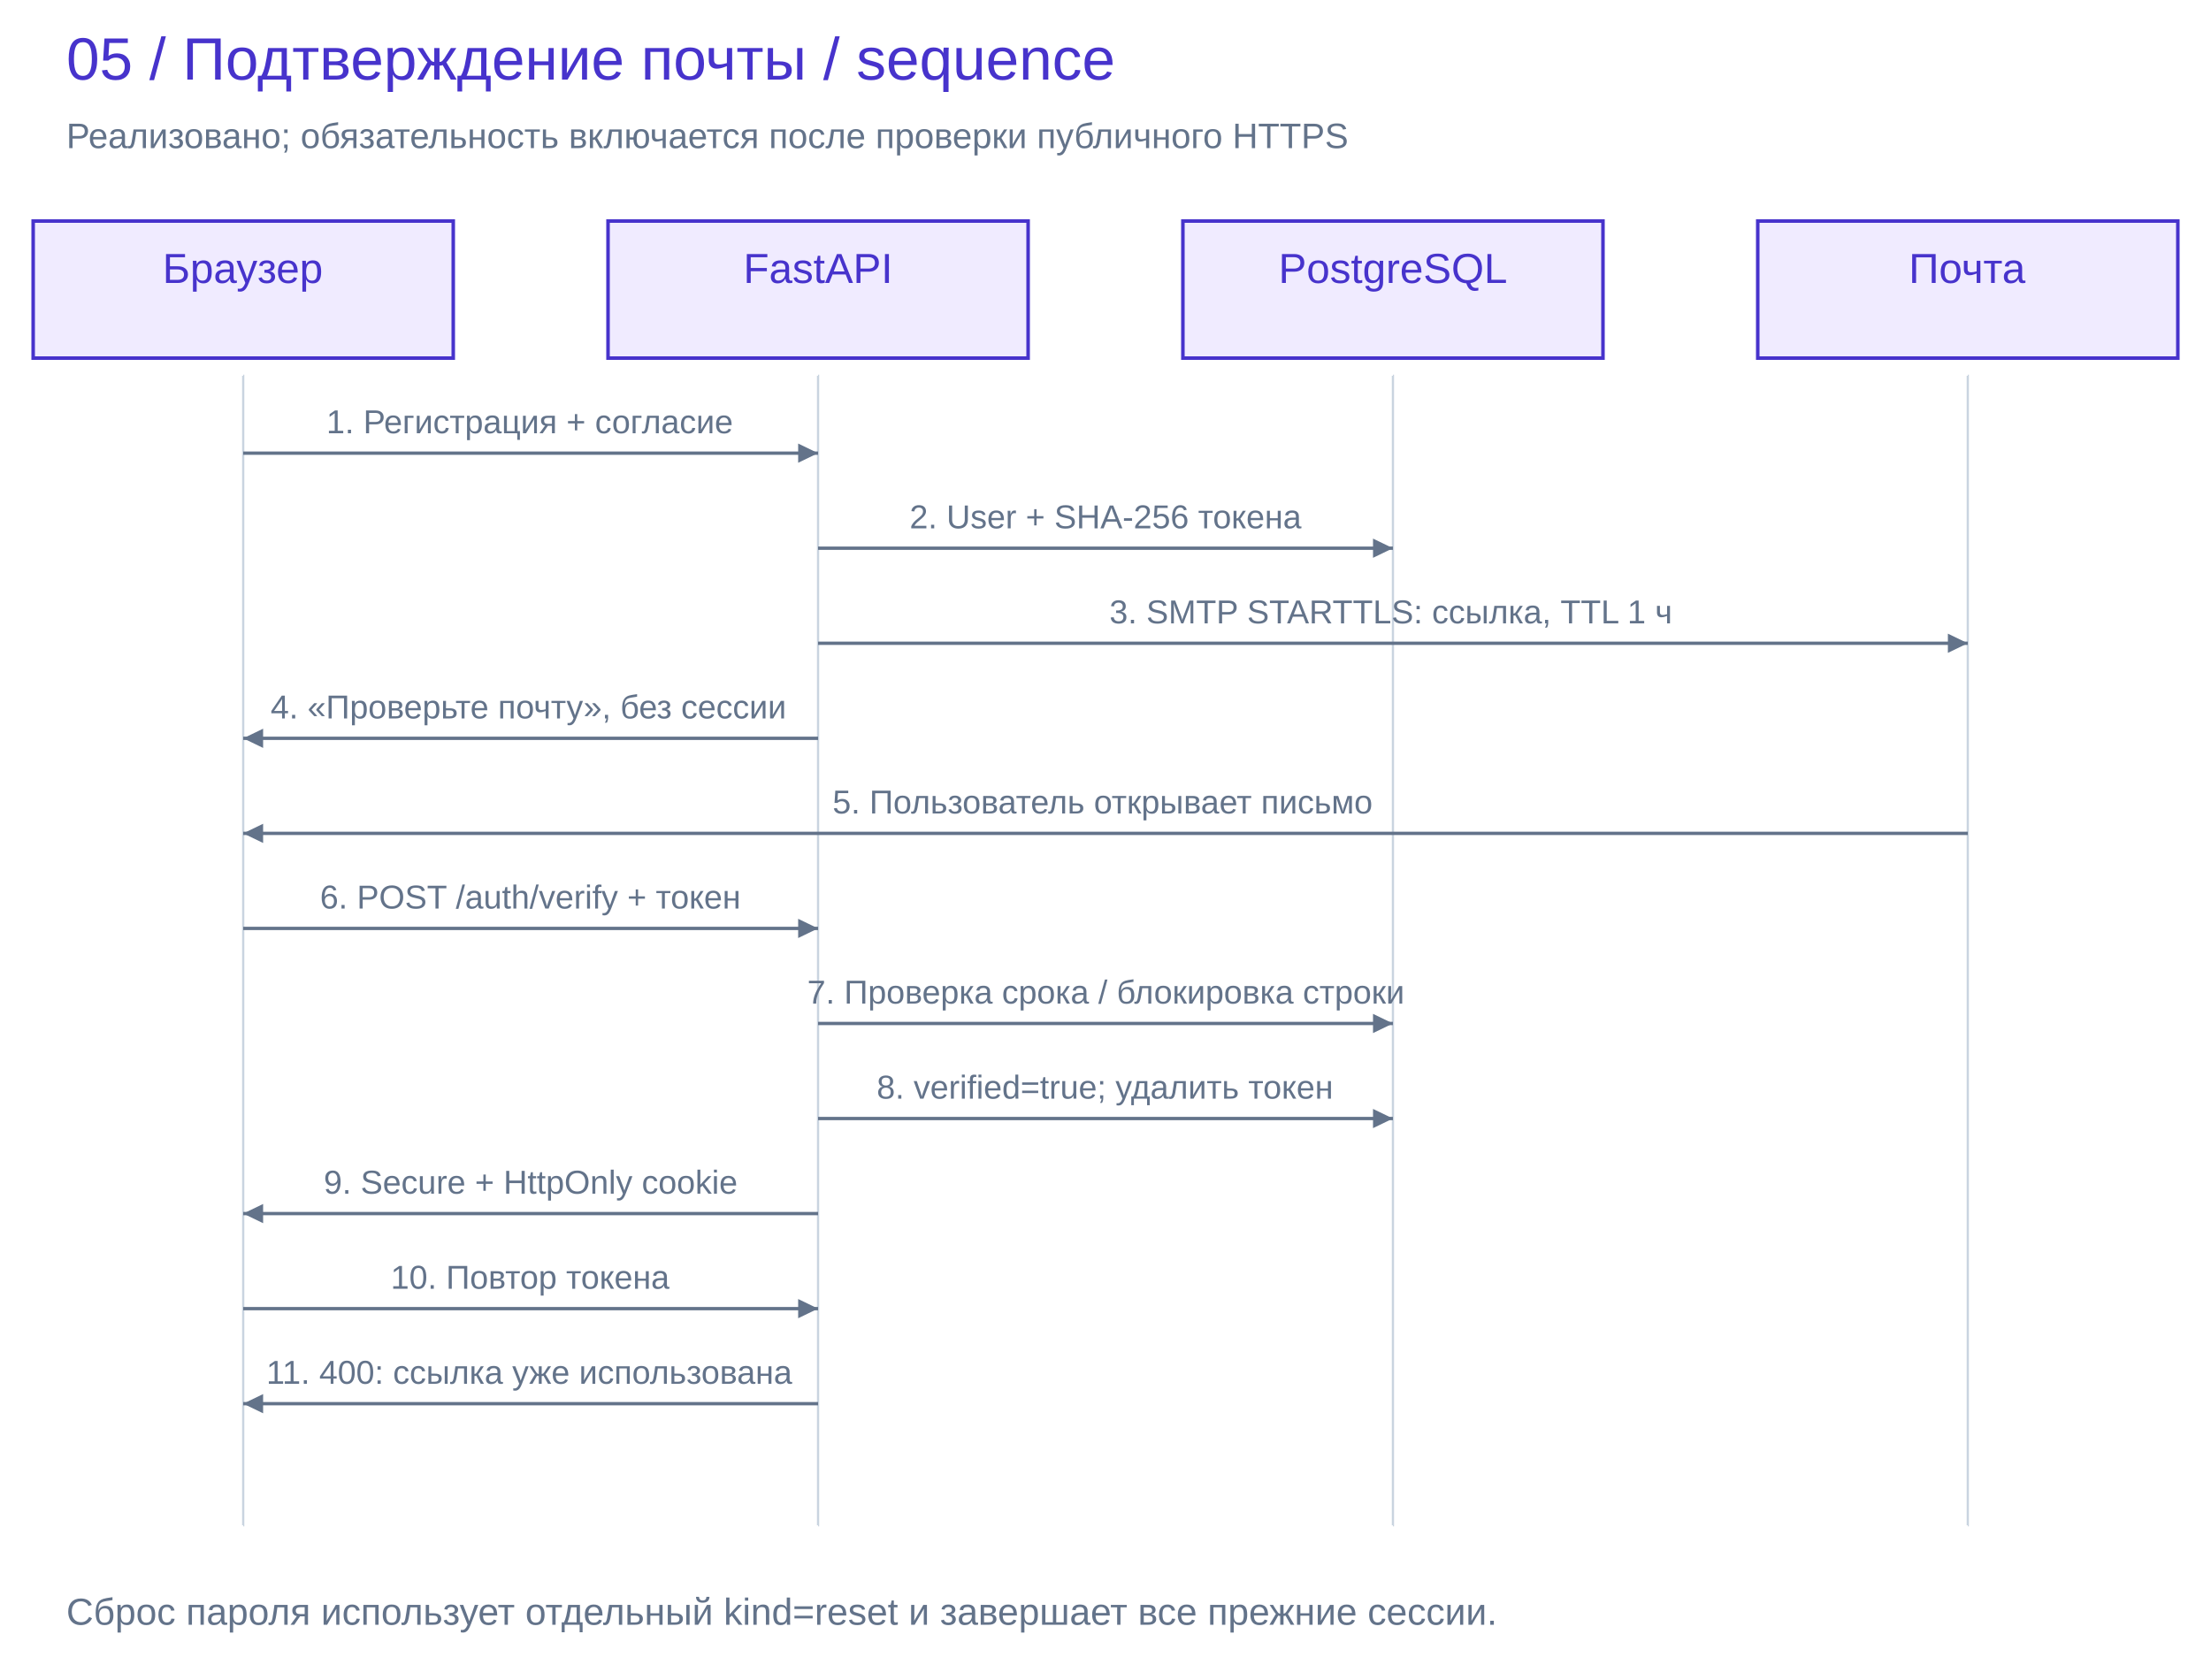
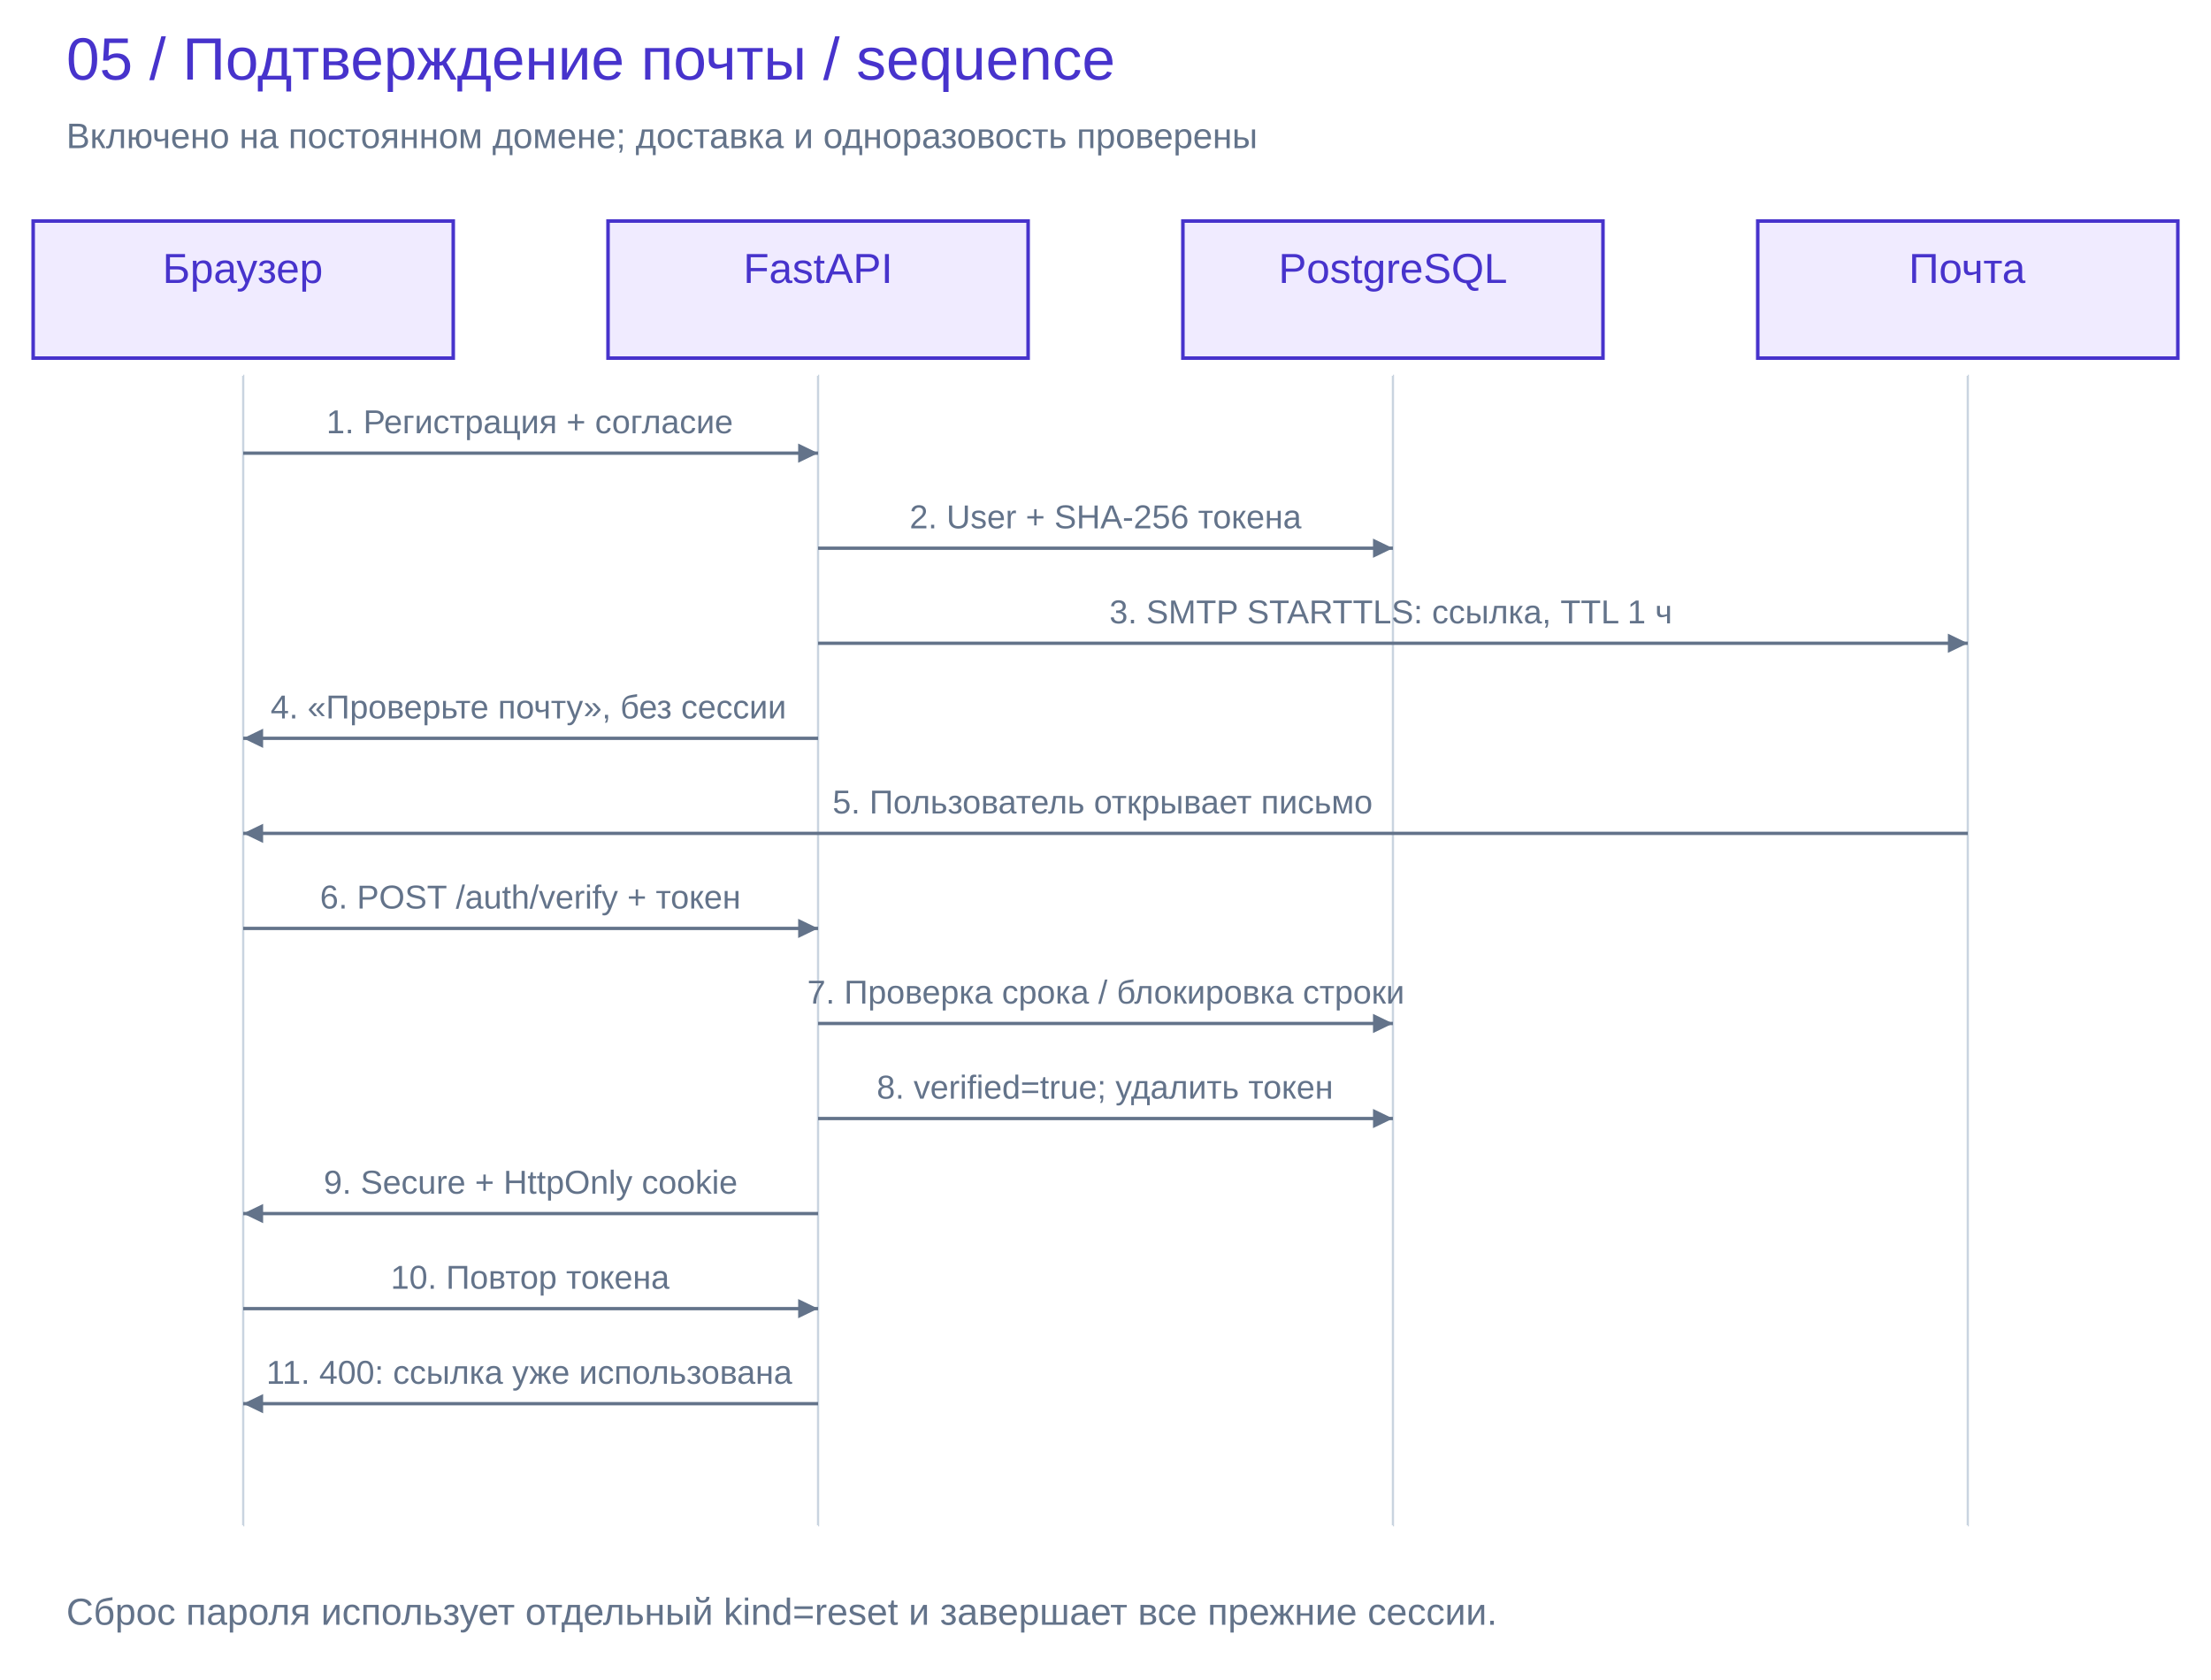
<svg xmlns="http://www.w3.org/2000/svg" width="1000" height="760" preserveAspectRatio="xMinYMin meet" viewBox="0 0 1000 760" version="1.0" fill-rule="evenodd">
  <clipPath id="clip">
    <rect x="0" y="0" width="1000" height="760" />
  </clipPath>
  <g id="group" transform="scale(1,-1) translate(0,-760)" style="clip-path: url(#clip)">
    <g transform="">
      <rect x="0" y="0" width="1000" height="760" style="stroke: none; stroke-linecap: butt; stroke-width: 1; fill: rgb(100%,100%,100%); fill-rule: evenodd;" />
      <text x="30" y="724" style="font-family: Arial, DejaVu Sans, sans-serif; font-size: 27px;fill: rgb(28%,20%,80%); stroke:none;" transform="translate(0,1448) scale(1,-1)">05 / Подтверждение почты / sequence</text>
-       <text x="30" y="693" style="font-family: Arial, DejaVu Sans, sans-serif; font-size: 16px;fill: rgb(39%,45%,54%); stroke:none;" transform="translate(0,1386) scale(1,-1)">Реализовано; обязательность включается после проверки публичного HTTPS</text>
+       <text x="30" y="693" style="font-family: Arial, DejaVu Sans, sans-serif; font-size: 16px;fill: rgb(39%,45%,54%); stroke:none;" transform="translate(0,1386) scale(1,-1)">Включено на постоянном домене; доставка и одноразовость проверены</text>
      <rect x="15" y="598" width="190" height="62" rx="10" ry="0" style="stroke: rgb(28%,20%,80%); stroke-linecap: butt; stroke-width: 1.6; fill: rgb(94%,92%,100%); fill-rule: evenodd;" />
      <text x="73.526" y="632" style="font-family: Arial, DejaVu Sans, sans-serif; font-size: 19px;fill: rgb(28%,20%,80%); stroke:none;" transform="translate(0,1264) scale(1,-1)">Браузер</text>
      <path d="M 110,590 L 110,70 Z" style="stroke: rgb(79%,83%,88%); stroke-linecap: butt; stroke-width: 1; stroke-dasharray: 4, 4;" />
      <rect x="275" y="598" width="190" height="62" rx="10" ry="0" style="stroke: rgb(28%,20%,80%); stroke-linecap: butt; stroke-width: 1.6; fill: rgb(94%,92%,100%); fill-rule: evenodd;" />
      <text x="336.212" y="632" style="font-family: Arial, DejaVu Sans, sans-serif; font-size: 19px;fill: rgb(28%,20%,80%); stroke:none;" transform="translate(0,1264) scale(1,-1)">FastAPI</text>
      <path d="M 370,590 L 370,70 Z" style="stroke: rgb(79%,83%,88%); stroke-linecap: butt; stroke-width: 1; stroke-dasharray: 4, 4;" />
      <rect x="535" y="598" width="190" height="62" rx="10" ry="0" style="stroke: rgb(28%,20%,80%); stroke-linecap: butt; stroke-width: 1.6; fill: rgb(94%,92%,100%); fill-rule: evenodd;" />
      <text x="578.251" y="632" style="font-family: Arial, DejaVu Sans, sans-serif; font-size: 19px;fill: rgb(28%,20%,80%); stroke:none;" transform="translate(0,1264) scale(1,-1)">PostgreSQL</text>
      <path d="M 630,590 L 630,70 Z" style="stroke: rgb(79%,83%,88%); stroke-linecap: butt; stroke-width: 1; stroke-dasharray: 4, 4;" />
      <rect x="795" y="598" width="190" height="62" rx="10" ry="0" style="stroke: rgb(28%,20%,80%); stroke-linecap: butt; stroke-width: 1.6; fill: rgb(94%,92%,100%); fill-rule: evenodd;" />
      <text x="863.304" y="632" style="font-family: Arial, DejaVu Sans, sans-serif; font-size: 19px;fill: rgb(28%,20%,80%); stroke:none;" transform="translate(0,1264) scale(1,-1)">Почта</text>
      <path d="M 890,590 L 890,70 Z" style="stroke: rgb(79%,83%,88%); stroke-linecap: butt; stroke-width: 1; stroke-dasharray: 4, 4;" />
      <path d="M 110,555 L 370,555 Z" style="stroke: rgb(39%,45%,54%); stroke-linecap: butt; stroke-width: 1.5;" />
      <polygon points="370 555, 360.995 550.65, 360.995 559.35" style="stroke: none; stroke-linecap: butt; stroke-width: 1; fill: rgb(39%,45%,54%); fill-rule: evenodd;" />
      <text x="147.627" y="564" style="font-family: Arial, DejaVu Sans, sans-serif; font-size: 15px;fill: rgb(39%,45%,54%); stroke:none;" transform="translate(0,1128) scale(1,-1)">1. Регистрация + согласие</text>
      <path d="M 370,512 L 630,512 Z" style="stroke: rgb(39%,45%,54%); stroke-linecap: butt; stroke-width: 1.5;" />
      <polygon points="630 512, 620.995 507.65, 620.995 516.35" style="stroke: none; stroke-linecap: butt; stroke-width: 1; fill: rgb(39%,45%,54%); fill-rule: evenodd;" />
      <text x="411.392" y="521" style="font-family: Arial, DejaVu Sans, sans-serif; font-size: 15px;fill: rgb(39%,45%,54%); stroke:none;" transform="translate(0,1042) scale(1,-1)">2. User + SHA-256 токена</text>
      <path d="M 370,469 L 890,469 Z" style="stroke: rgb(39%,45%,54%); stroke-linecap: butt; stroke-width: 1.5;" />
      <polygon points="890 469, 880.995 464.65, 880.995 473.35" style="stroke: none; stroke-linecap: butt; stroke-width: 1; fill: rgb(39%,45%,54%); fill-rule: evenodd;" />
      <text x="501.771" y="478" style="font-family: Arial, DejaVu Sans, sans-serif; font-size: 15px;fill: rgb(39%,45%,54%); stroke:none;" transform="translate(0,956) scale(1,-1)">3. SMTP STARTTLS: ссылка, TTL 1 ч</text>
      <path d="M 370,426 L 110,426 Z" style="stroke: rgb(39%,45%,54%); stroke-linecap: butt; stroke-width: 1.5;" />
      <polygon points="110 426, 119.004 430.35, 119.004 421.65" style="stroke: none; stroke-linecap: butt; stroke-width: 1; fill: rgb(39%,45%,54%); fill-rule: evenodd;" />
      <text x="122.38" y="435" style="font-family: Arial, DejaVu Sans, sans-serif; font-size: 15px;fill: rgb(39%,45%,54%); stroke:none;" transform="translate(0,870) scale(1,-1)">4. «Проверьте почту», без сессии</text>
      <path d="M 890,383 L 110,383 Z" style="stroke: rgb(39%,45%,54%); stroke-linecap: butt; stroke-width: 1.5;" />
      <polygon points="110 383, 119.004 387.35, 119.004 378.65" style="stroke: none; stroke-linecap: butt; stroke-width: 1; fill: rgb(39%,45%,54%); fill-rule: evenodd;" />
      <text x="376.547" y="392" style="font-family: Arial, DejaVu Sans, sans-serif; font-size: 15px;fill: rgb(39%,45%,54%); stroke:none;" transform="translate(0,784) scale(1,-1)">5. Пользователь открывает письмо</text>
      <path d="M 110,340 L 370,340 Z" style="stroke: rgb(39%,45%,54%); stroke-linecap: butt; stroke-width: 1.5;" />
      <polygon points="370 340, 360.995 335.65, 360.995 344.35" style="stroke: none; stroke-linecap: butt; stroke-width: 1; fill: rgb(39%,45%,54%); fill-rule: evenodd;" />
      <text x="144.727" y="349" style="font-family: Arial, DejaVu Sans, sans-serif; font-size: 15px;fill: rgb(39%,45%,54%); stroke:none;" transform="translate(0,698) scale(1,-1)">6. POST /auth/verify + токен</text>
      <path d="M 370,297 L 630,297 Z" style="stroke: rgb(39%,45%,54%); stroke-linecap: butt; stroke-width: 1.5;" />
      <polygon points="630 297, 620.995 292.65, 620.995 301.35" style="stroke: none; stroke-linecap: butt; stroke-width: 1; fill: rgb(39%,45%,54%); fill-rule: evenodd;" />
      <text x="365.095" y="306" style="font-family: Arial, DejaVu Sans, sans-serif; font-size: 15px;fill: rgb(39%,45%,54%); stroke:none;" transform="translate(0,612) scale(1,-1)">7. Проверка срока / блокировка строки</text>
      <path d="M 370,254 L 630,254 Z" style="stroke: rgb(39%,45%,54%); stroke-linecap: butt; stroke-width: 1.5;" />
      <polygon points="630 254, 620.995 249.65, 620.995 258.35" style="stroke: none; stroke-linecap: butt; stroke-width: 1; fill: rgb(39%,45%,54%); fill-rule: evenodd;" />
      <text x="396.523" y="263" style="font-family: Arial, DejaVu Sans, sans-serif; font-size: 15px;fill: rgb(39%,45%,54%); stroke:none;" transform="translate(0,526) scale(1,-1)">8. verified=true; удалить токен</text>
      <path d="M 370,211 L 110,211 Z" style="stroke: rgb(39%,45%,54%); stroke-linecap: butt; stroke-width: 1.5;" />
      <polygon points="110 211, 119.004 215.35, 119.004 206.65" style="stroke: none; stroke-linecap: butt; stroke-width: 1; fill: rgb(39%,45%,54%); fill-rule: evenodd;" />
      <text x="146.411" y="220" style="font-family: Arial, DejaVu Sans, sans-serif; font-size: 15px;fill: rgb(39%,45%,54%); stroke:none;" transform="translate(0,440) scale(1,-1)">9. Secure + HttpOnly cookie</text>
      <path d="M 110,168 L 370,168 Z" style="stroke: rgb(39%,45%,54%); stroke-linecap: butt; stroke-width: 1.5;" />
      <polygon points="370 168, 360.995 163.65, 360.995 172.35" style="stroke: none; stroke-linecap: butt; stroke-width: 1; fill: rgb(39%,45%,54%); fill-rule: evenodd;" />
      <text x="176.711" y="177" style="font-family: Arial, DejaVu Sans, sans-serif; font-size: 15px;fill: rgb(39%,45%,54%); stroke:none;" transform="translate(0,354) scale(1,-1)">10. Повтор токена</text>
      <path d="M 370,125 L 110,125 Z" style="stroke: rgb(39%,45%,54%); stroke-linecap: butt; stroke-width: 1.5;" />
      <polygon points="110 125, 119.004 129.35, 119.004 120.65" style="stroke: none; stroke-linecap: butt; stroke-width: 1; fill: rgb(39%,45%,54%); fill-rule: evenodd;" />
      <text x="120.45" y="134" style="font-family: Arial, DejaVu Sans, sans-serif; font-size: 15px;fill: rgb(39%,45%,54%); stroke:none;" transform="translate(0,268) scale(1,-1)">11. 400: ссылка уже использована</text>
      <text x="30" y="25" style="font-family: Arial, DejaVu Sans, sans-serif; font-size: 17px;fill: rgb(39%,45%,54%); stroke:none;" transform="translate(0,50) scale(1,-1)">Сброс пароля использует отдельный kind=reset и завершает все прежние сессии.</text>
    </g>
  </g>
</svg>
